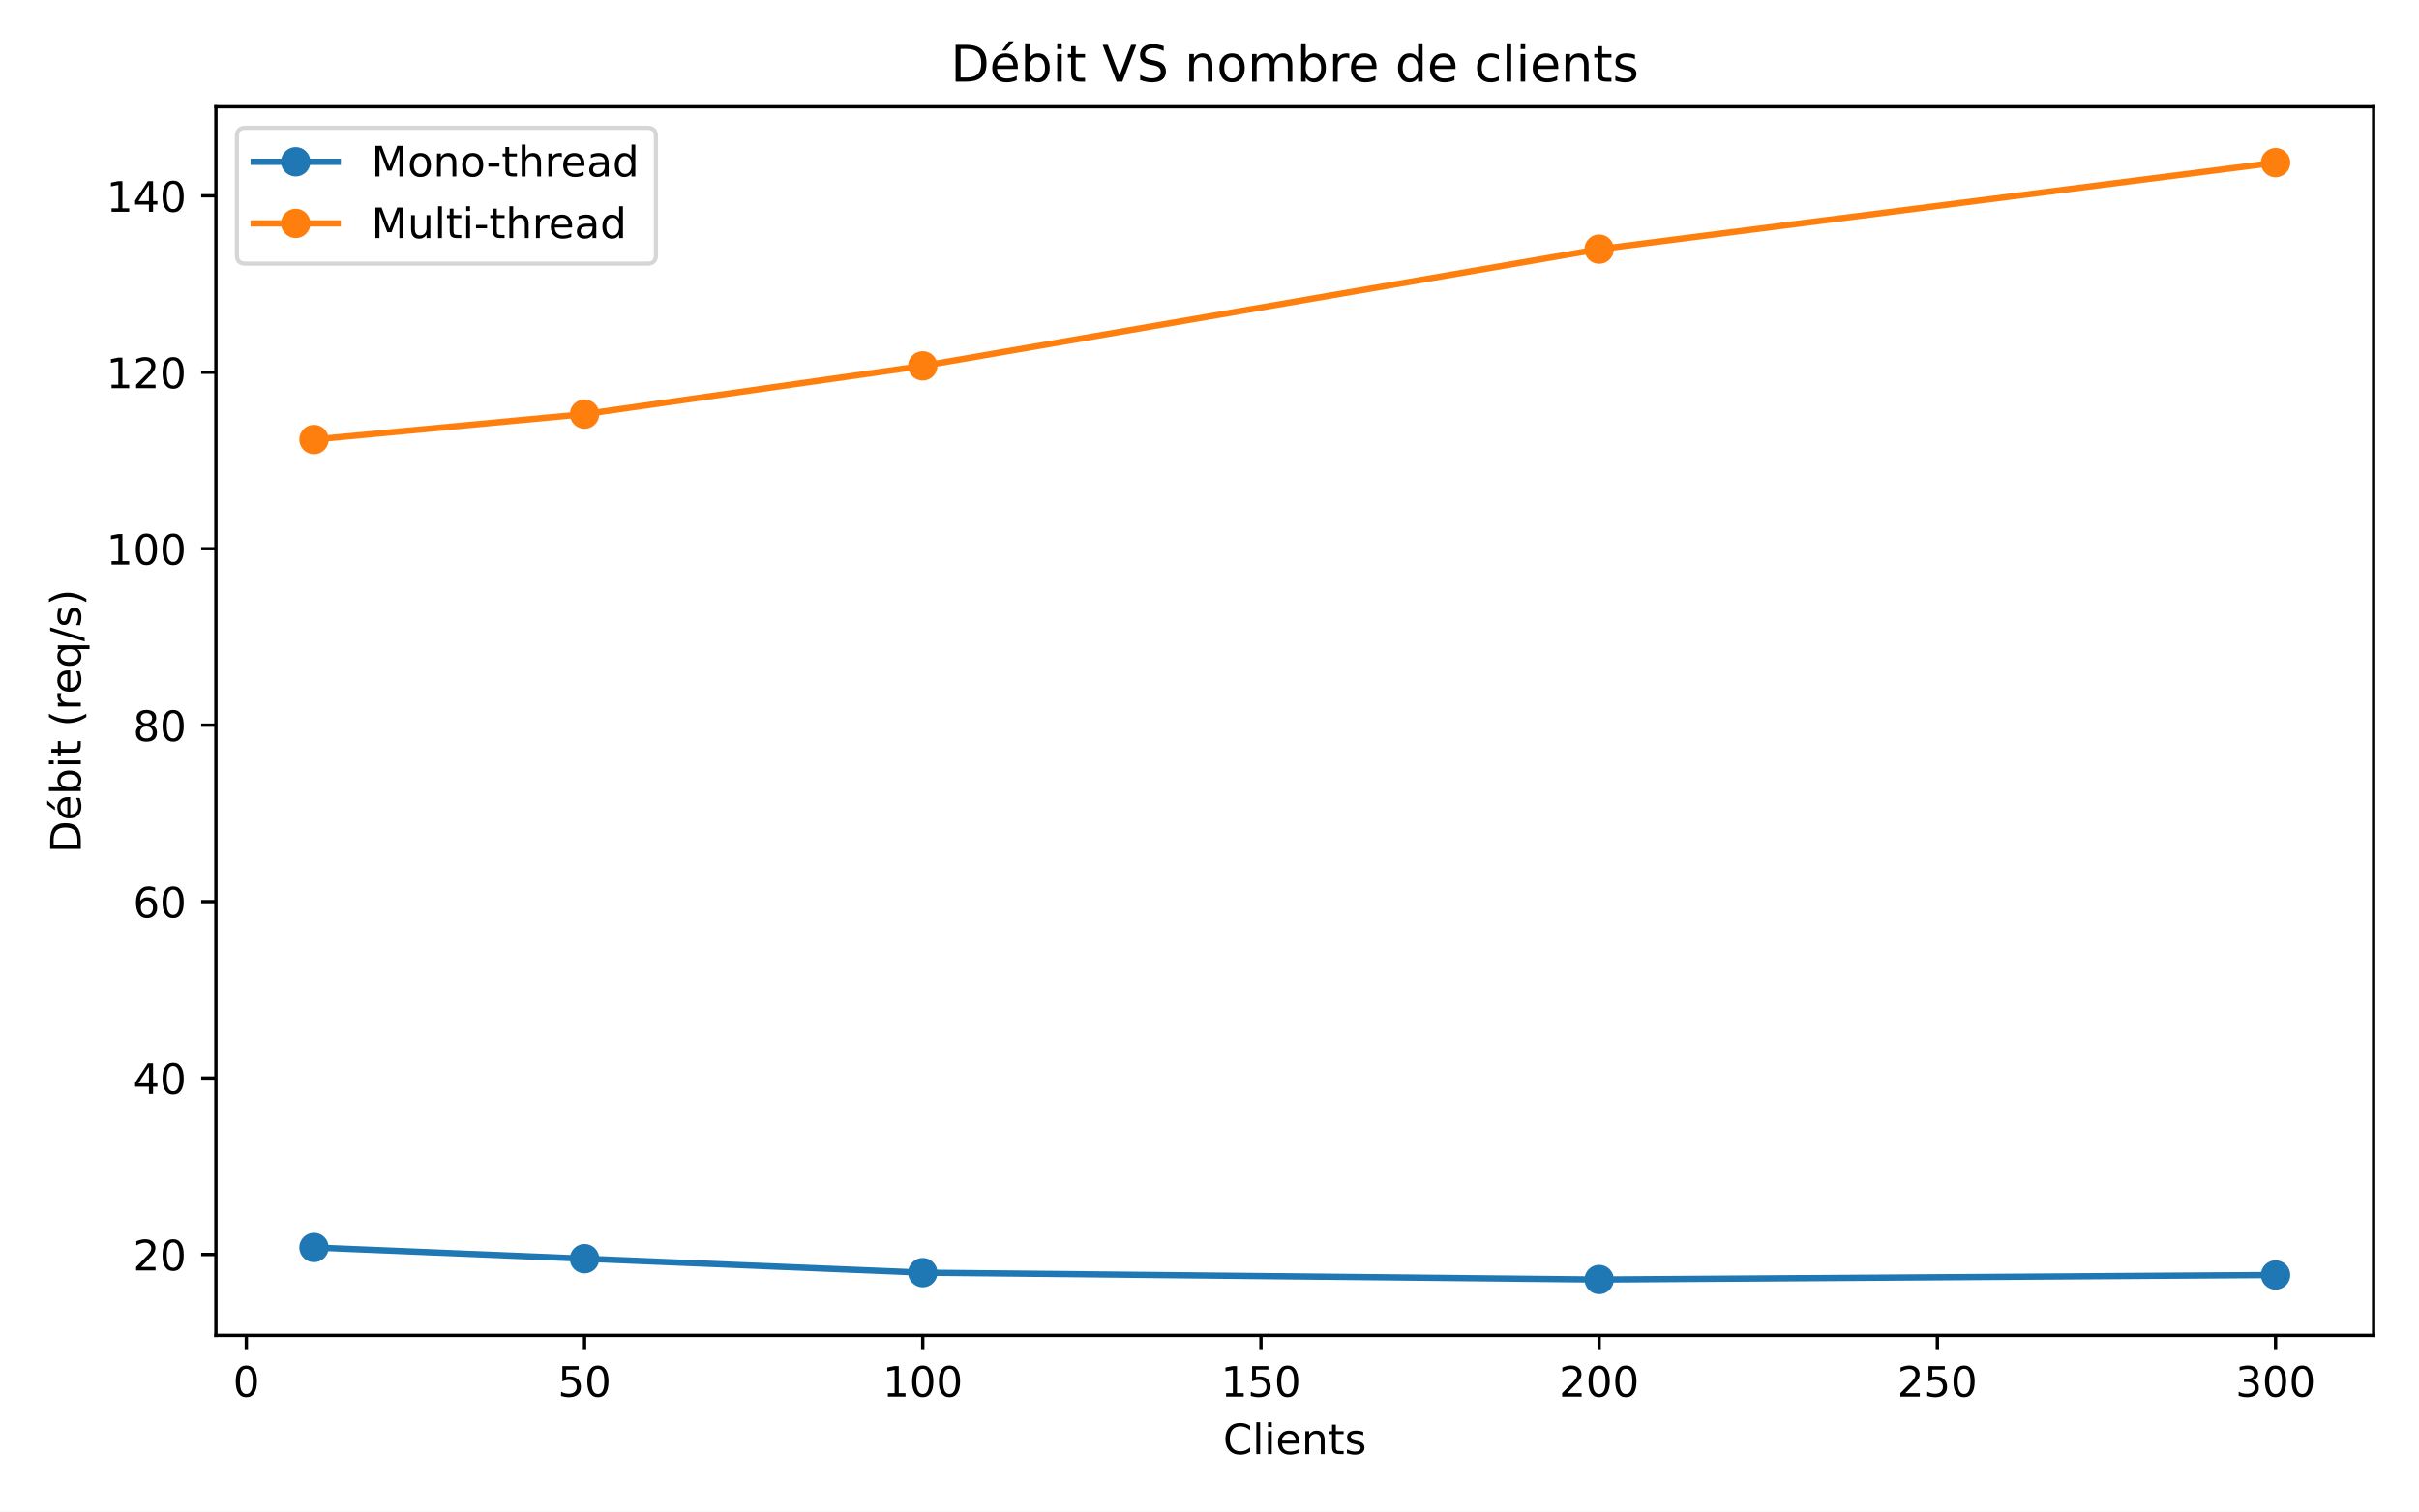
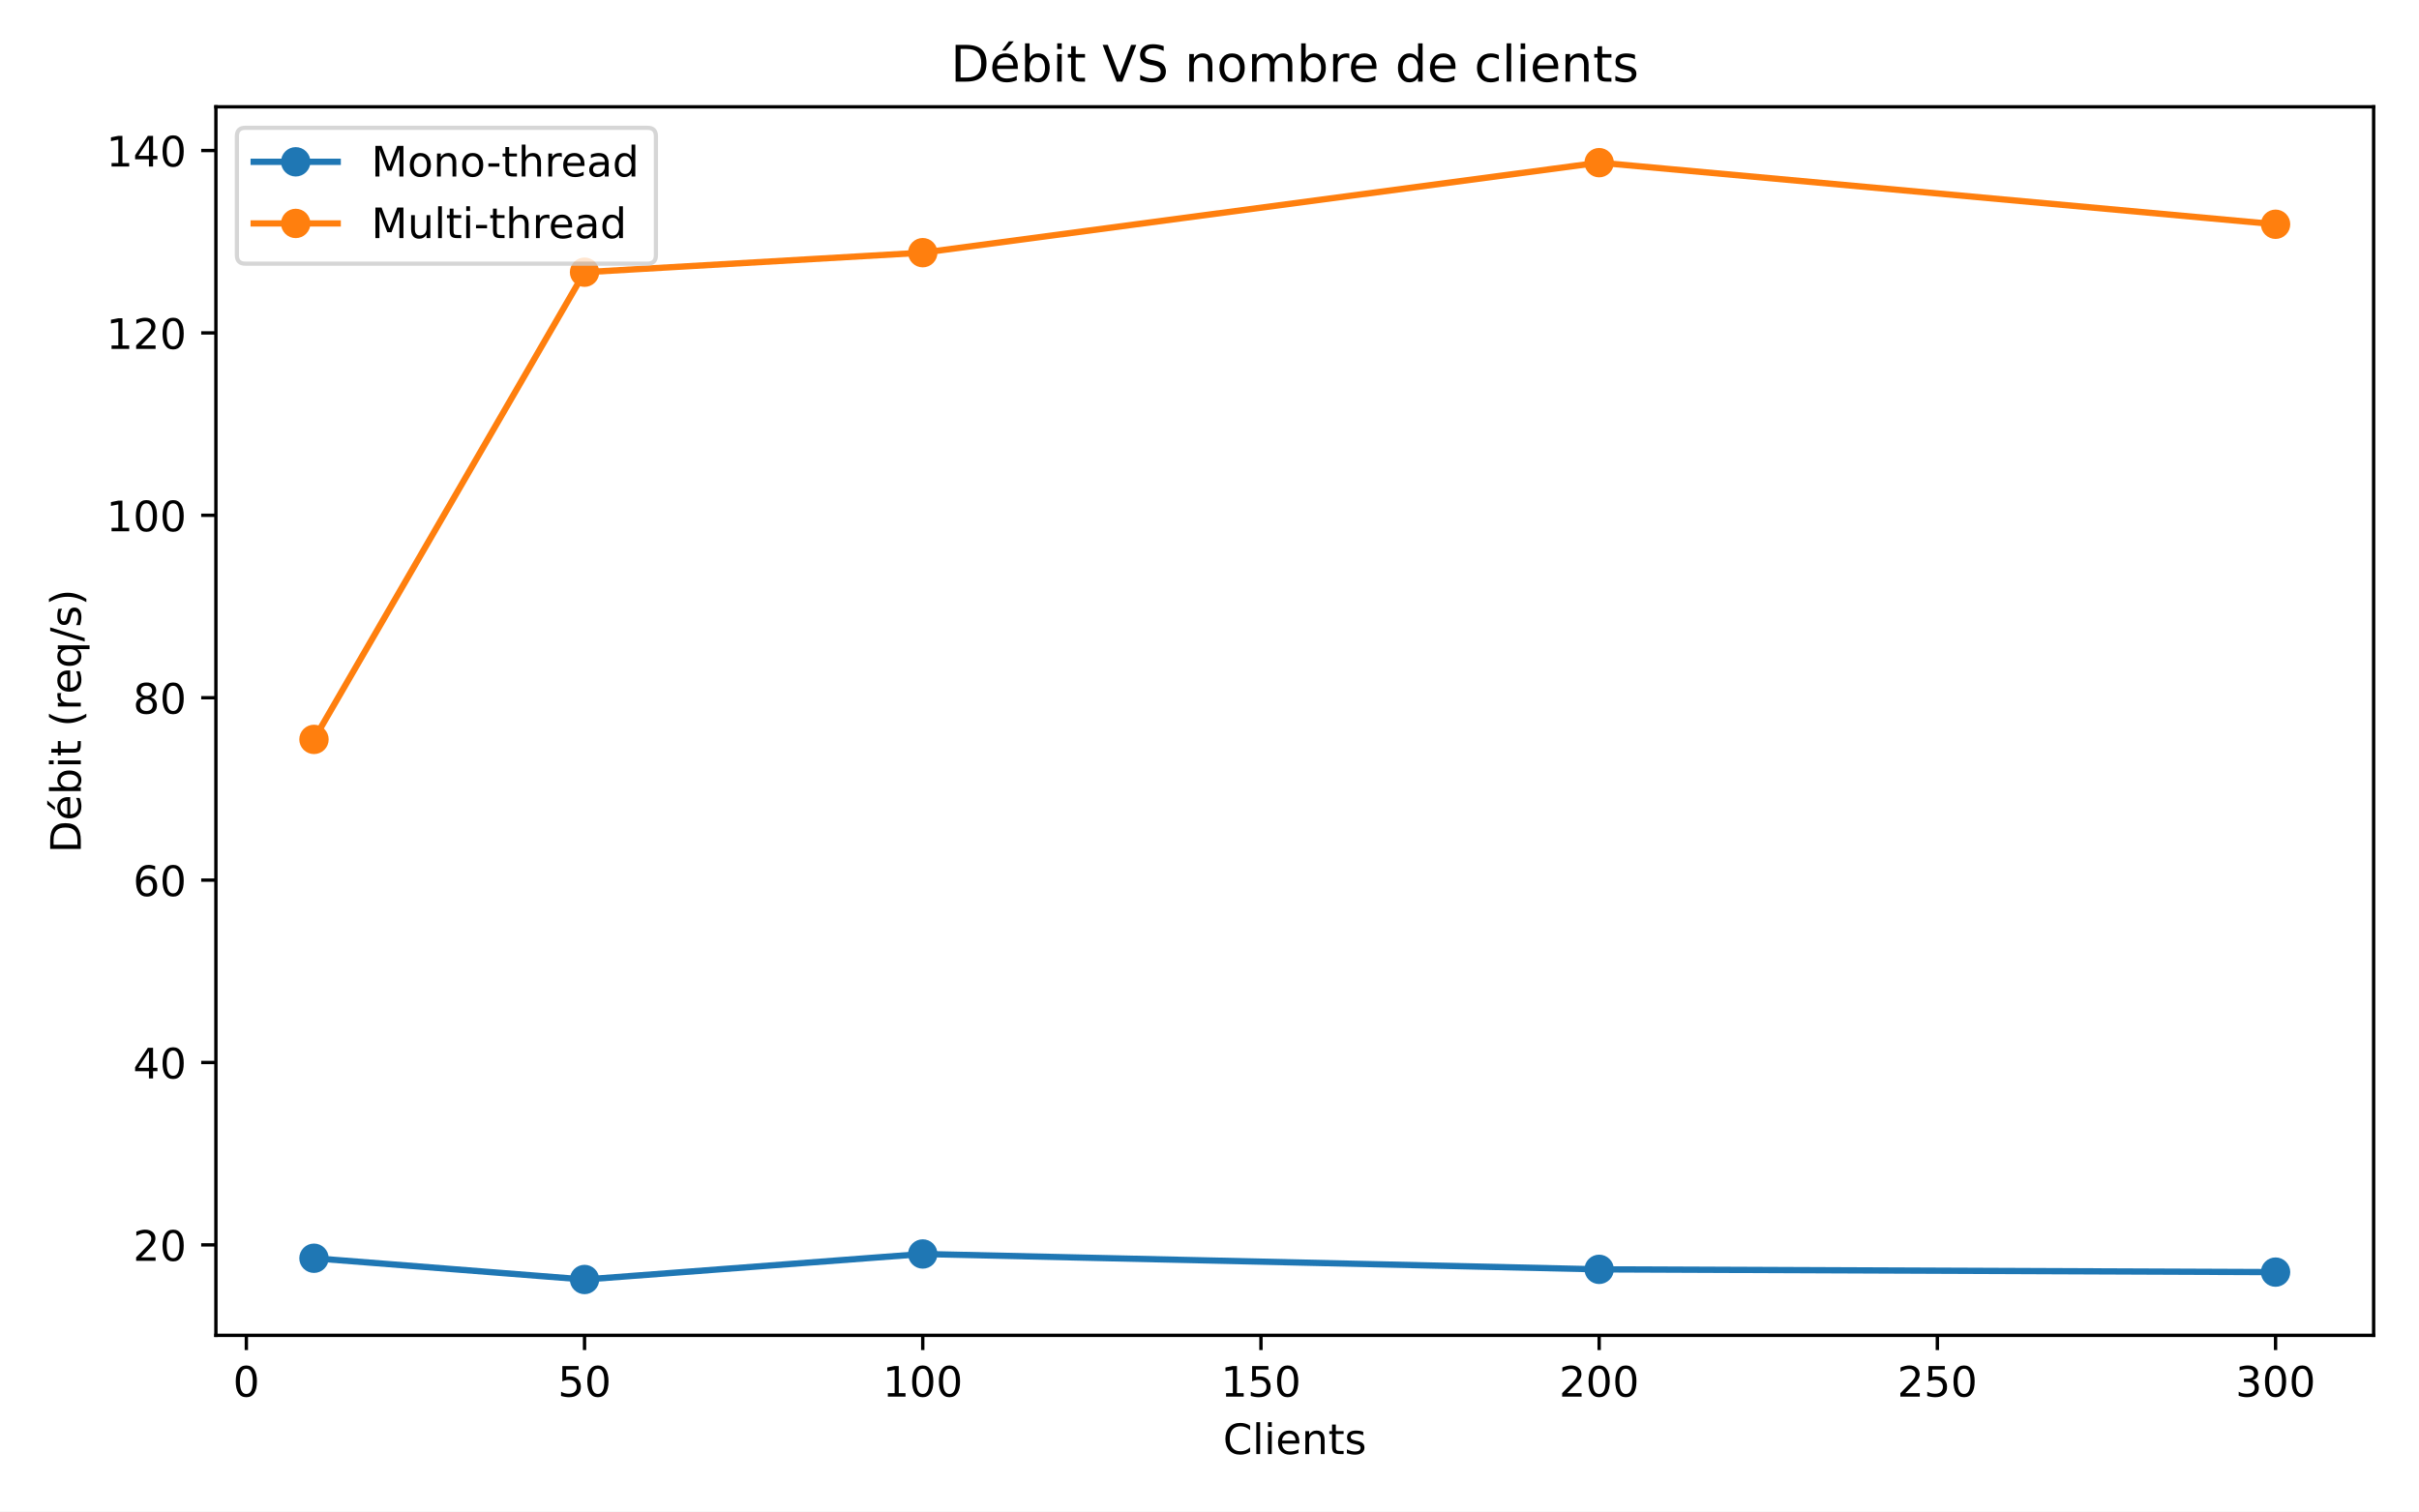
<svg xmlns="http://www.w3.org/2000/svg" xmlns:xlink="http://www.w3.org/1999/xlink" width="576pt" height="360pt" viewBox="0 0 576 360" version="1.1">
  <defs>
    <style type="text/css">*{stroke-linejoin: round; stroke-linecap: butt}</style>
  </defs>
  <g id="figure_1">
    <g id="patch_1">
      <path d="M 0 360  L 576 360  L 576 0  L 0 0  z " style="fill: #ffffff" />
    </g>
    <g id="axes_1">
      <g id="patch_2">
        <path d="M 51.41 318.04  L 565.2 318.04  L 565.2 25.44  L 51.41 25.44  z " style="fill: #ffffff" />
      </g>
      <g id="matplotlib.axis_1">
        <g id="xtick_1">
          <g id="line2d_1">
            <defs>
-               <path id="m6c092dabff" d="M 0 0  L 0 3.5  " style="stroke: #000000; stroke-width: 0.8" />
-             </defs>
-             <g>
-               <use xlink:href="#m6c092dabff" x="58.658" y="318.04" style="stroke: #000000; stroke-width: 0.8" />
+               <path id="ma34244d87f" d="M 0 0  L 0 3.5  " style="stroke: #000000; stroke-width: 0.8" />
+             </defs>
+             <g>
+               <use xlink:href="#ma34244d87f" x="58.658" y="318.04" style="stroke: #000000; stroke-width: 0.8" />
            </g>
          </g>
          <g id="text_1">
            <g transform="translate(55.47657 332.6384) scale(0.1 -0.1)">
              <defs>
                <path id="DejaVuSans-30" d="M 2034 4250  Q 1547 4250 1301 3770  Q 1056 3291 1056 2328  Q 1056 1369 1301 889  Q 1547 409 2034 409  Q 2525 409 2770 889  Q 3016 1369 3016 2328  Q 3016 3291 2770 3770  Q 2525 4250 2034 4250  z M 2034 4750  Q 2819 4750 3233 4129  Q 3647 3509 3647 2328  Q 3647 1150 3233 529  Q 2819 -91 2034 -91  Q 1250 -91 836 529  Q 422 1150 422 2328  Q 422 3509 836 4129  Q 1250 4750 2034 4750  z " transform="scale(0.015625)" />
              </defs>
              <use xlink:href="#DejaVuSans-30" />
            </g>
          </g>
        </g>
        <g id="xtick_2">
          <g id="line2d_2">
            <g>
-               <use xlink:href="#m6c092dabff" x="139.189" y="318.04" style="stroke: #000000; stroke-width: 0.8" />
+               <use xlink:href="#ma34244d87f" x="139.189" y="318.04" style="stroke: #000000; stroke-width: 0.8" />
            </g>
          </g>
          <g id="text_2">
            <g transform="translate(132.8267 332.6384) scale(0.1 -0.1)">
              <defs>
                <path id="DejaVuSans-35" d="M 691 4666  L 3169 4666  L 3169 4134  L 1269 4134  L 1269 2991  Q 1406 3038 1543 3061  Q 1681 3084 1819 3084  Q 2600 3084 3056 2656  Q 3513 2228 3513 1497  Q 3513 744 3044 326  Q 2575 -91 1722 -91  Q 1428 -91 1123 -41  Q 819 9 494 109  L 494 744  Q 775 591 1075 516  Q 1375 441 1709 441  Q 2250 441 2565 725  Q 2881 1009 2881 1497  Q 2881 1984 2565 2268  Q 2250 2553 1709 2553  Q 1456 2553 1204 2497  Q 953 2441 691 2322  L 691 4666  z " transform="scale(0.015625)" />
              </defs>
              <use xlink:href="#DejaVuSans-35" />
              <use xlink:href="#DejaVuSans-30" x="63.623" />
            </g>
          </g>
        </g>
        <g id="xtick_3">
          <g id="line2d_3">
            <g>
-               <use xlink:href="#m6c092dabff" x="219.721" y="318.04" style="stroke: #000000; stroke-width: 0.8" />
+               <use xlink:href="#ma34244d87f" x="219.721" y="318.04" style="stroke: #000000; stroke-width: 0.8" />
            </g>
          </g>
          <g id="text_3">
            <g transform="translate(210.1768 332.6384) scale(0.1 -0.1)">
              <defs>
                <path id="DejaVuSans-31" d="M 794 531  L 1825 531  L 1825 4091  L 703 3866  L 703 4441  L 1819 4666  L 2450 4666  L 2450 531  L 3481 531  L 3481 0  L 794 0  L 794 531  z " transform="scale(0.015625)" />
              </defs>
              <use xlink:href="#DejaVuSans-31" />
              <use xlink:href="#DejaVuSans-30" x="63.623" />
              <use xlink:href="#DejaVuSans-30" x="127.246" />
            </g>
          </g>
        </g>
        <g id="xtick_4">
          <g id="line2d_4">
            <g>
-               <use xlink:href="#m6c092dabff" x="300.252" y="318.04" style="stroke: #000000; stroke-width: 0.8" />
+               <use xlink:href="#ma34244d87f" x="300.252" y="318.04" style="stroke: #000000; stroke-width: 0.8" />
            </g>
          </g>
          <g id="text_4">
            <g transform="translate(290.7081 332.6384) scale(0.1 -0.1)">
              <use xlink:href="#DejaVuSans-31" />
              <use xlink:href="#DejaVuSans-35" x="63.623" />
              <use xlink:href="#DejaVuSans-30" x="127.246" />
            </g>
          </g>
        </g>
        <g id="xtick_5">
          <g id="line2d_5">
            <g>
-               <use xlink:href="#m6c092dabff" x="380.783" y="318.04" style="stroke: #000000; stroke-width: 0.8" />
+               <use xlink:href="#ma34244d87f" x="380.783" y="318.04" style="stroke: #000000; stroke-width: 0.8" />
            </g>
          </g>
          <g id="text_5">
            <g transform="translate(371.2395 332.6384) scale(0.1 -0.1)">
              <defs>
                <path id="DejaVuSans-32" d="M 1228 531  L 3431 531  L 3431 0  L 469 0  L 469 531  Q 828 903 1448 1529  Q 2069 2156 2228 2338  Q 2531 2678 2651 2914  Q 2772 3150 2772 3378  Q 2772 3750 2511 3984  Q 2250 4219 1831 4219  Q 1534 4219 1204 4116  Q 875 4013 500 3803  L 500 4441  Q 881 4594 1212 4672  Q 1544 4750 1819 4750  Q 2544 4750 2975 4387  Q 3406 4025 3406 3419  Q 3406 3131 3298 2873  Q 3191 2616 2906 2266  Q 2828 2175 2409 1742  Q 1991 1309 1228 531  z " transform="scale(0.015625)" />
              </defs>
              <use xlink:href="#DejaVuSans-32" />
              <use xlink:href="#DejaVuSans-30" x="63.623" />
              <use xlink:href="#DejaVuSans-30" x="127.246" />
            </g>
          </g>
        </g>
        <g id="xtick_6">
          <g id="line2d_6">
            <g>
-               <use xlink:href="#m6c092dabff" x="461.315" y="318.04" style="stroke: #000000; stroke-width: 0.8" />
+               <use xlink:href="#ma34244d87f" x="461.315" y="318.04" style="stroke: #000000; stroke-width: 0.8" />
            </g>
          </g>
          <g id="text_6">
            <g transform="translate(451.7708 332.6384) scale(0.1 -0.1)">
              <use xlink:href="#DejaVuSans-32" />
              <use xlink:href="#DejaVuSans-35" x="63.623" />
              <use xlink:href="#DejaVuSans-30" x="127.246" />
            </g>
          </g>
        </g>
        <g id="xtick_7">
          <g id="line2d_7">
            <g>
-               <use xlink:href="#m6c092dabff" x="541.846" y="318.04" style="stroke: #000000; stroke-width: 0.8" />
+               <use xlink:href="#ma34244d87f" x="541.846" y="318.04" style="stroke: #000000; stroke-width: 0.8" />
            </g>
          </g>
          <g id="text_7">
            <g transform="translate(532.3022 332.6384) scale(0.1 -0.1)">
              <defs>
                <path id="DejaVuSans-33" d="M 2597 2516  Q 3050 2419 3304 2112  Q 3559 1806 3559 1356  Q 3559 666 3084 287  Q 2609 -91 1734 -91  Q 1441 -91 1130 -33  Q 819 25 488 141  L 488 750  Q 750 597 1062 519  Q 1375 441 1716 441  Q 2309 441 2620 675  Q 2931 909 2931 1356  Q 2931 1769 2642 2001  Q 2353 2234 1838 2234  L 1294 2234  L 1294 2753  L 1863 2753  Q 2328 2753 2575 2939  Q 2822 3125 2822 3475  Q 2822 3834 2567 4026  Q 2313 4219 1838 4219  Q 1578 4219 1281 4162  Q 984 4106 628 3988  L 628 4550  Q 988 4650 1302 4700  Q 1616 4750 1894 4750  Q 2613 4750 3031 4423  Q 3450 4097 3450 3541  Q 3450 3153 3228 2886  Q 3006 2619 2597 2516  z " transform="scale(0.015625)" />
              </defs>
              <use xlink:href="#DejaVuSans-33" />
              <use xlink:href="#DejaVuSans-30" x="63.623" />
              <use xlink:href="#DejaVuSans-30" x="127.246" />
            </g>
          </g>
        </g>
        <g id="text_8">
          <g transform="translate(291.2253 346.3166) scale(0.1 -0.1)">
            <defs>
              <path id="DejaVuSans-43" d="M 4122 4306  L 4122 3641  Q 3803 3938 3442 4084  Q 3081 4231 2675 4231  Q 1875 4231 1450 3742  Q 1025 3253 1025 2328  Q 1025 1406 1450 917  Q 1875 428 2675 428  Q 3081 428 3442 575  Q 3803 722 4122 1019  L 4122 359  Q 3791 134 3420 21  Q 3050 -91 2638 -91  Q 1578 -91 968 557  Q 359 1206 359 2328  Q 359 3453 968 4101  Q 1578 4750 2638 4750  Q 3056 4750 3426 4639  Q 3797 4528 4122 4306  z " transform="scale(0.015625)" />
              <path id="DejaVuSans-6c" d="M 603 4863  L 1178 4863  L 1178 0  L 603 0  L 603 4863  z " transform="scale(0.015625)" />
              <path id="DejaVuSans-69" d="M 603 3500  L 1178 3500  L 1178 0  L 603 0  L 603 3500  z M 603 4863  L 1178 4863  L 1178 4134  L 603 4134  L 603 4863  z " transform="scale(0.015625)" />
              <path id="DejaVuSans-65" d="M 3597 1894  L 3597 1613  L 953 1613  Q 991 1019 1311 708  Q 1631 397 2203 397  Q 2534 397 2845 478  Q 3156 559 3463 722  L 3463 178  Q 3153 47 2828 -22  Q 2503 -91 2169 -91  Q 1331 -91 842 396  Q 353 884 353 1716  Q 353 2575 817 3079  Q 1281 3584 2069 3584  Q 2775 3584 3186 3129  Q 3597 2675 3597 1894  z M 3022 2063  Q 3016 2534 2758 2815  Q 2500 3097 2075 3097  Q 1594 3097 1305 2825  Q 1016 2553 972 2059  L 3022 2063  z " transform="scale(0.015625)" />
              <path id="DejaVuSans-6e" d="M 3513 2113  L 3513 0  L 2938 0  L 2938 2094  Q 2938 2591 2744 2837  Q 2550 3084 2163 3084  Q 1697 3084 1428 2787  Q 1159 2491 1159 1978  L 1159 0  L 581 0  L 581 3500  L 1159 3500  L 1159 2956  Q 1366 3272 1645 3428  Q 1925 3584 2291 3584  Q 2894 3584 3203 3211  Q 3513 2838 3513 2113  z " transform="scale(0.015625)" />
              <path id="DejaVuSans-74" d="M 1172 4494  L 1172 3500  L 2356 3500  L 2356 3053  L 1172 3053  L 1172 1153  Q 1172 725 1289 603  Q 1406 481 1766 481  L 2356 481  L 2356 0  L 1766 0  Q 1100 0 847 248  Q 594 497 594 1153  L 594 3053  L 172 3053  L 172 3500  L 594 3500  L 594 4494  L 1172 4494  z " transform="scale(0.015625)" />
              <path id="DejaVuSans-73" d="M 2834 3397  L 2834 2853  Q 2591 2978 2328 3040  Q 2066 3103 1784 3103  Q 1356 3103 1142 2972  Q 928 2841 928 2578  Q 928 2378 1081 2264  Q 1234 2150 1697 2047  L 1894 2003  Q 2506 1872 2764 1633  Q 3022 1394 3022 966  Q 3022 478 2636 193  Q 2250 -91 1575 -91  Q 1294 -91 989 -36  Q 684 19 347 128  L 347 722  Q 666 556 975 473  Q 1284 391 1588 391  Q 1994 391 2212 530  Q 2431 669 2431 922  Q 2431 1156 2273 1281  Q 2116 1406 1581 1522  L 1381 1569  Q 847 1681 609 1914  Q 372 2147 372 2553  Q 372 3047 722 3315  Q 1072 3584 1716 3584  Q 2034 3584 2315 3537  Q 2597 3491 2834 3397  z " transform="scale(0.015625)" />
            </defs>
            <use xlink:href="#DejaVuSans-43" />
            <use xlink:href="#DejaVuSans-6c" x="69.824" />
            <use xlink:href="#DejaVuSans-69" x="97.607" />
            <use xlink:href="#DejaVuSans-65" x="125.391" />
            <use xlink:href="#DejaVuSans-6e" x="186.914" />
            <use xlink:href="#DejaVuSans-74" x="250.293" />
            <use xlink:href="#DejaVuSans-73" x="289.502" />
          </g>
        </g>
      </g>
      <g id="matplotlib.axis_2">
        <g id="ytick_1">
          <g id="line2d_8">
            <defs>
-               <path id="mff37093690" d="M 0 0  L -3.5 0  " style="stroke: #000000; stroke-width: 0.8" />
-             </defs>
-             <g>
-               <use xlink:href="#mff37093690" x="51.41" y="298.775" style="stroke: #000000; stroke-width: 0.8" />
+               <path id="m7eeaee1a71" d="M 0 0  L -3.5 0  " style="stroke: #000000; stroke-width: 0.8" />
+             </defs>
+             <g>
+               <use xlink:href="#m7eeaee1a71" x="51.41" y="296.49" style="stroke: #000000; stroke-width: 0.8" />
            </g>
          </g>
          <g id="text_9">
-             <g transform="translate(31.685 302.574) scale(0.1 -0.1)">
+             <g transform="translate(31.685 300.2894) scale(0.1 -0.1)">
              <use xlink:href="#DejaVuSans-32" />
              <use xlink:href="#DejaVuSans-30" x="63.623" />
            </g>
          </g>
        </g>
        <g id="ytick_2">
          <g id="line2d_9">
            <g>
-               <use xlink:href="#mff37093690" x="51.41" y="256.752" style="stroke: #000000; stroke-width: 0.8" />
+               <use xlink:href="#m7eeaee1a71" x="51.41" y="253.051" style="stroke: #000000; stroke-width: 0.8" />
            </g>
          </g>
          <g id="text_10">
-             <g transform="translate(31.685 260.5509) scale(0.1 -0.1)">
+             <g transform="translate(31.685 256.85) scale(0.1 -0.1)">
              <defs>
                <path id="DejaVuSans-34" d="M 2419 4116  L 825 1625  L 2419 1625  L 2419 4116  z M 2253 4666  L 3047 4666  L 3047 1625  L 3713 1625  L 3713 1100  L 3047 1100  L 3047 0  L 2419 0  L 2419 1100  L 313 1100  L 313 1709  L 2253 4666  z " transform="scale(0.015625)" />
              </defs>
              <use xlink:href="#DejaVuSans-34" />
              <use xlink:href="#DejaVuSans-30" x="63.623" />
            </g>
          </g>
        </g>
        <g id="ytick_3">
          <g id="line2d_10">
            <g>
-               <use xlink:href="#mff37093690" x="51.41" y="214.729" style="stroke: #000000; stroke-width: 0.8" />
+               <use xlink:href="#m7eeaee1a71" x="51.41" y="209.612" style="stroke: #000000; stroke-width: 0.8" />
            </g>
          </g>
          <g id="text_11">
-             <g transform="translate(31.685 218.5279) scale(0.1 -0.1)">
+             <g transform="translate(31.685 213.4107) scale(0.1 -0.1)">
              <defs>
                <path id="DejaVuSans-36" d="M 2113 2584  Q 1688 2584 1439 2293  Q 1191 2003 1191 1497  Q 1191 994 1439 701  Q 1688 409 2113 409  Q 2538 409 2786 701  Q 3034 994 3034 1497  Q 3034 2003 2786 2293  Q 2538 2584 2113 2584  z M 3366 4563  L 3366 3988  Q 3128 4100 2886 4159  Q 2644 4219 2406 4219  Q 1781 4219 1451 3797  Q 1122 3375 1075 2522  Q 1259 2794 1537 2939  Q 1816 3084 2150 3084  Q 2853 3084 3261 2657  Q 3669 2231 3669 1497  Q 3669 778 3244 343  Q 2819 -91 2113 -91  Q 1303 -91 875 529  Q 447 1150 447 2328  Q 447 3434 972 4092  Q 1497 4750 2381 4750  Q 2619 4750 2861 4703  Q 3103 4656 3366 4563  z " transform="scale(0.015625)" />
              </defs>
              <use xlink:href="#DejaVuSans-36" />
              <use xlink:href="#DejaVuSans-30" x="63.623" />
            </g>
          </g>
        </g>
        <g id="ytick_4">
          <g id="line2d_11">
            <g>
-               <use xlink:href="#mff37093690" x="51.41" y="172.706" style="stroke: #000000; stroke-width: 0.8" />
+               <use xlink:href="#m7eeaee1a71" x="51.41" y="166.172" style="stroke: #000000; stroke-width: 0.8" />
            </g>
          </g>
          <g id="text_12">
-             <g transform="translate(31.685 176.5048) scale(0.1 -0.1)">
+             <g transform="translate(31.685 169.9714) scale(0.1 -0.1)">
              <defs>
                <path id="DejaVuSans-38" d="M 2034 2216  Q 1584 2216 1326 1975  Q 1069 1734 1069 1313  Q 1069 891 1326 650  Q 1584 409 2034 409  Q 2484 409 2743 651  Q 3003 894 3003 1313  Q 3003 1734 2745 1975  Q 2488 2216 2034 2216  z M 1403 2484  Q 997 2584 770 2862  Q 544 3141 544 3541  Q 544 4100 942 4425  Q 1341 4750 2034 4750  Q 2731 4750 3128 4425  Q 3525 4100 3525 3541  Q 3525 3141 3298 2862  Q 3072 2584 2669 2484  Q 3125 2378 3379 2068  Q 3634 1759 3634 1313  Q 3634 634 3220 271  Q 2806 -91 2034 -91  Q 1263 -91 848 271  Q 434 634 434 1313  Q 434 1759 690 2068  Q 947 2378 1403 2484  z M 1172 3481  Q 1172 3119 1398 2916  Q 1625 2713 2034 2713  Q 2441 2713 2670 2916  Q 2900 3119 2900 3481  Q 2900 3844 2670 4047  Q 2441 4250 2034 4250  Q 1625 4250 1398 4047  Q 1172 3844 1172 3481  z " transform="scale(0.015625)" />
              </defs>
              <use xlink:href="#DejaVuSans-38" />
              <use xlink:href="#DejaVuSans-30" x="63.623" />
            </g>
          </g>
        </g>
        <g id="ytick_5">
          <g id="line2d_12">
            <g>
-               <use xlink:href="#mff37093690" x="51.41" y="130.683" style="stroke: #000000; stroke-width: 0.8" />
+               <use xlink:href="#m7eeaee1a71" x="51.41" y="122.733" style="stroke: #000000; stroke-width: 0.8" />
            </g>
          </g>
          <g id="text_13">
-             <g transform="translate(25.3225 134.4817) scale(0.1 -0.1)">
+             <g transform="translate(25.3225 126.5321) scale(0.1 -0.1)">
              <use xlink:href="#DejaVuSans-31" />
              <use xlink:href="#DejaVuSans-30" x="63.623" />
              <use xlink:href="#DejaVuSans-30" x="127.246" />
            </g>
          </g>
        </g>
        <g id="ytick_6">
          <g id="line2d_13">
            <g>
-               <use xlink:href="#mff37093690" x="51.41" y="88.659" style="stroke: #000000; stroke-width: 0.8" />
+               <use xlink:href="#m7eeaee1a71" x="51.41" y="79.294" style="stroke: #000000; stroke-width: 0.8" />
            </g>
          </g>
          <g id="text_14">
-             <g transform="translate(25.3225 92.45868) scale(0.1 -0.1)">
+             <g transform="translate(25.3225 83.0928) scale(0.1 -0.1)">
              <use xlink:href="#DejaVuSans-31" />
              <use xlink:href="#DejaVuSans-32" x="63.623" />
              <use xlink:href="#DejaVuSans-30" x="127.246" />
            </g>
          </g>
        </g>
        <g id="ytick_7">
          <g id="line2d_14">
            <g>
-               <use xlink:href="#mff37093690" x="51.41" y="46.636" style="stroke: #000000; stroke-width: 0.8" />
+               <use xlink:href="#m7eeaee1a71" x="51.41" y="35.854" style="stroke: #000000; stroke-width: 0.8" />
            </g>
          </g>
          <g id="text_15">
-             <g transform="translate(25.3225 50.43563) scale(0.1 -0.1)">
+             <g transform="translate(25.3225 39.65349) scale(0.1 -0.1)">
              <use xlink:href="#DejaVuSans-31" />
              <use xlink:href="#DejaVuSans-34" x="63.623" />
              <use xlink:href="#DejaVuSans-30" x="127.246" />
            </g>
          </g>
        </g>
        <g id="text_16">
          <g transform="translate(19.24281 203.1634) rotate(-90) scale(0.1 -0.1)">
            <defs>
              <path id="DejaVuSans-44" d="M 1259 4147  L 1259 519  L 2022 519  Q 2988 519 3436 956  Q 3884 1394 3884 2338  Q 3884 3275 3436 3711  Q 2988 4147 2022 4147  L 1259 4147  z M 628 4666  L 1925 4666  Q 3281 4666 3915 4102  Q 4550 3538 4550 2338  Q 4550 1131 3912 565  Q 3275 0 1925 0  L 628 0  L 628 4666  z " transform="scale(0.015625)" />
              <path id="DejaVuSans-e9" d="M 3597 1894  L 3597 1613  L 953 1613  Q 991 1019 1311 708  Q 1631 397 2203 397  Q 2534 397 2845 478  Q 3156 559 3463 722  L 3463 178  Q 3153 47 2828 -22  Q 2503 -91 2169 -91  Q 1331 -91 842 396  Q 353 884 353 1716  Q 353 2575 817 3079  Q 1281 3584 2069 3584  Q 2775 3584 3186 3129  Q 3597 2675 3597 1894  z M 3022 2063  Q 3016 2534 2758 2815  Q 2500 3097 2075 3097  Q 1594 3097 1305 2825  Q 1016 2553 972 2059  L 3022 2063  z M 2469 5119  L 3091 5119  L 2072 3944  L 1594 3944  L 2469 5119  z " transform="scale(0.015625)" />
              <path id="DejaVuSans-62" d="M 3116 1747  Q 3116 2381 2855 2742  Q 2594 3103 2138 3103  Q 1681 3103 1420 2742  Q 1159 2381 1159 1747  Q 1159 1113 1420 752  Q 1681 391 2138 391  Q 2594 391 2855 752  Q 3116 1113 3116 1747  z M 1159 2969  Q 1341 3281 1617 3432  Q 1894 3584 2278 3584  Q 2916 3584 3314 3078  Q 3713 2572 3713 1747  Q 3713 922 3314 415  Q 2916 -91 2278 -91  Q 1894 -91 1617 61  Q 1341 213 1159 525  L 1159 0  L 581 0  L 581 4863  L 1159 4863  L 1159 2969  z " transform="scale(0.015625)" />
              <path id="DejaVuSans-20" transform="scale(0.015625)" />
              <path id="DejaVuSans-28" d="M 1984 4856  Q 1566 4138 1362 3434  Q 1159 2731 1159 2009  Q 1159 1288 1364 580  Q 1569 -128 1984 -844  L 1484 -844  Q 1016 -109 783 600  Q 550 1309 550 2009  Q 550 2706 781 3412  Q 1013 4119 1484 4856  L 1984 4856  z " transform="scale(0.015625)" />
              <path id="DejaVuSans-72" d="M 2631 2963  Q 2534 3019 2420 3045  Q 2306 3072 2169 3072  Q 1681 3072 1420 2755  Q 1159 2438 1159 1844  L 1159 0  L 581 0  L 581 3500  L 1159 3500  L 1159 2956  Q 1341 3275 1631 3429  Q 1922 3584 2338 3584  Q 2397 3584 2469 3576  Q 2541 3569 2628 3553  L 2631 2963  z " transform="scale(0.015625)" />
              <path id="DejaVuSans-71" d="M 947 1747  Q 947 1113 1208 752  Q 1469 391 1925 391  Q 2381 391 2643 752  Q 2906 1113 2906 1747  Q 2906 2381 2643 2742  Q 2381 3103 1925 3103  Q 1469 3103 1208 2742  Q 947 2381 947 1747  z M 2906 525  Q 2725 213 2448 61  Q 2172 -91 1784 -91  Q 1150 -91 751 415  Q 353 922 353 1747  Q 353 2572 751 3078  Q 1150 3584 1784 3584  Q 2172 3584 2448 3432  Q 2725 3281 2906 2969  L 2906 3500  L 3481 3500  L 3481 -1331  L 2906 -1331  L 2906 525  z " transform="scale(0.015625)" />
              <path id="DejaVuSans-2f" d="M 1625 4666  L 2156 4666  L 531 -594  L 0 -594  L 1625 4666  z " transform="scale(0.015625)" />
              <path id="DejaVuSans-29" d="M 513 4856  L 1013 4856  Q 1481 4119 1714 3412  Q 1947 2706 1947 2009  Q 1947 1309 1714 600  Q 1481 -109 1013 -844  L 513 -844  Q 928 -128 1133 580  Q 1338 1288 1338 2009  Q 1338 2731 1133 3434  Q 928 4138 513 4856  z " transform="scale(0.015625)" />
            </defs>
            <use xlink:href="#DejaVuSans-44" />
            <use xlink:href="#DejaVuSans-e9" x="77.002" />
            <use xlink:href="#DejaVuSans-62" x="138.525" />
            <use xlink:href="#DejaVuSans-69" x="202.002" />
            <use xlink:href="#DejaVuSans-74" x="229.785" />
            <use xlink:href="#DejaVuSans-20" x="268.994" />
            <use xlink:href="#DejaVuSans-28" x="300.781" />
            <use xlink:href="#DejaVuSans-72" x="339.795" />
            <use xlink:href="#DejaVuSans-65" x="378.658" />
            <use xlink:href="#DejaVuSans-71" x="440.182" />
            <use xlink:href="#DejaVuSans-2f" x="503.658" />
            <use xlink:href="#DejaVuSans-73" x="537.35" />
            <use xlink:href="#DejaVuSans-29" x="589.449" />
          </g>
        </g>
      </g>
      <g id="line2d_15">
-         <path d="M 74.764 297.118  L 139.189 299.783  L 219.721 303.106  L 380.783 304.74  L 541.846 303.662  " clip-path="url(#peca6c58d55)" style="fill: none; stroke: #1f77b4; stroke-width: 1.5; stroke-linecap: square" />
+         <path d="M 74.764 299.678  L 139.189 304.74  L 219.721 298.664  L 380.783 302.323  L 541.846 302.981  " clip-path="url(#pa07ee37757)" style="fill: none; stroke: #1f77b4; stroke-width: 1.5; stroke-linecap: square" />
        <defs>
-           <path id="m53fb3a9e4d" d="M 0 3  C 0.796 3 1.559 2.684 2.121 2.121  C 2.684 1.559 3 0.796 3 0  C 3 -0.796 2.684 -1.559 2.121 -2.121  C 1.559 -2.684 0.796 -3 0 -3  C -0.796 -3 -1.559 -2.684 -2.121 -2.121  C -2.684 -1.559 -3 -0.796 -3 0  C -3 0.796 -2.684 1.559 -2.121 2.121  C -1.559 2.684 -0.796 3 0 3  z " style="stroke: #1f77b4" />
+           <path id="m2f6f29dad5" d="M 0 3  C 0.796 3 1.559 2.684 2.121 2.121  C 2.684 1.559 3 0.796 3 0  C 3 -0.796 2.684 -1.559 2.121 -2.121  C 1.559 -2.684 0.796 -3 0 -3  C -0.796 -3 -1.559 -2.684 -2.121 -2.121  C -2.684 -1.559 -3 -0.796 -3 0  C -3 0.796 -2.684 1.559 -2.121 2.121  C -1.559 2.684 -0.796 3 0 3  z " style="stroke: #1f77b4" />
        </defs>
-         <g clip-path="url(#peca6c58d55)">
-           <use xlink:href="#m53fb3a9e4d" x="74.764" y="297.118" style="fill: #1f77b4; stroke: #1f77b4" />
-           <use xlink:href="#m53fb3a9e4d" x="139.189" y="299.783" style="fill: #1f77b4; stroke: #1f77b4" />
-           <use xlink:href="#m53fb3a9e4d" x="219.721" y="303.106" style="fill: #1f77b4; stroke: #1f77b4" />
-           <use xlink:href="#m53fb3a9e4d" x="380.783" y="304.74" style="fill: #1f77b4; stroke: #1f77b4" />
-           <use xlink:href="#m53fb3a9e4d" x="541.846" y="303.662" style="fill: #1f77b4; stroke: #1f77b4" />
+         <g clip-path="url(#pa07ee37757)">
+           <use xlink:href="#m2f6f29dad5" x="74.764" y="299.678" style="fill: #1f77b4; stroke: #1f77b4" />
+           <use xlink:href="#m2f6f29dad5" x="139.189" y="304.74" style="fill: #1f77b4; stroke: #1f77b4" />
+           <use xlink:href="#m2f6f29dad5" x="219.721" y="298.664" style="fill: #1f77b4; stroke: #1f77b4" />
+           <use xlink:href="#m2f6f29dad5" x="380.783" y="302.323" style="fill: #1f77b4; stroke: #1f77b4" />
+           <use xlink:href="#m2f6f29dad5" x="541.846" y="302.981" style="fill: #1f77b4; stroke: #1f77b4" />
        </g>
      </g>
      <g id="line2d_16">
-         <path d="M 74.764 104.671  L 139.189 98.63  L 219.721 87.137  L 380.783 59.342  L 541.846 38.74  " clip-path="url(#peca6c58d55)" style="fill: none; stroke: #ff7f0e; stroke-width: 1.5; stroke-linecap: square" />
+         <path d="M 74.764 176.104  L 139.189 64.829  L 219.721 60.18  L 380.783 38.74  L 541.846 53.413  " clip-path="url(#pa07ee37757)" style="fill: none; stroke: #ff7f0e; stroke-width: 1.5; stroke-linecap: square" />
        <defs>
-           <path id="m887d87bb0c" d="M 0 3  C 0.796 3 1.559 2.684 2.121 2.121  C 2.684 1.559 3 0.796 3 0  C 3 -0.796 2.684 -1.559 2.121 -2.121  C 1.559 -2.684 0.796 -3 0 -3  C -0.796 -3 -1.559 -2.684 -2.121 -2.121  C -2.684 -1.559 -3 -0.796 -3 0  C -3 0.796 -2.684 1.559 -2.121 2.121  C -1.559 2.684 -0.796 3 0 3  z " style="stroke: #ff7f0e" />
+           <path id="m540bb893f5" d="M 0 3  C 0.796 3 1.559 2.684 2.121 2.121  C 2.684 1.559 3 0.796 3 0  C 3 -0.796 2.684 -1.559 2.121 -2.121  C 1.559 -2.684 0.796 -3 0 -3  C -0.796 -3 -1.559 -2.684 -2.121 -2.121  C -2.684 -1.559 -3 -0.796 -3 0  C -3 0.796 -2.684 1.559 -2.121 2.121  C -1.559 2.684 -0.796 3 0 3  z " style="stroke: #ff7f0e" />
        </defs>
-         <g clip-path="url(#peca6c58d55)">
-           <use xlink:href="#m887d87bb0c" x="74.764" y="104.671" style="fill: #ff7f0e; stroke: #ff7f0e" />
-           <use xlink:href="#m887d87bb0c" x="139.189" y="98.63" style="fill: #ff7f0e; stroke: #ff7f0e" />
-           <use xlink:href="#m887d87bb0c" x="219.721" y="87.137" style="fill: #ff7f0e; stroke: #ff7f0e" />
-           <use xlink:href="#m887d87bb0c" x="380.783" y="59.342" style="fill: #ff7f0e; stroke: #ff7f0e" />
-           <use xlink:href="#m887d87bb0c" x="541.846" y="38.74" style="fill: #ff7f0e; stroke: #ff7f0e" />
+         <g clip-path="url(#pa07ee37757)">
+           <use xlink:href="#m540bb893f5" x="74.764" y="176.104" style="fill: #ff7f0e; stroke: #ff7f0e" />
+           <use xlink:href="#m540bb893f5" x="139.189" y="64.829" style="fill: #ff7f0e; stroke: #ff7f0e" />
+           <use xlink:href="#m540bb893f5" x="219.721" y="60.18" style="fill: #ff7f0e; stroke: #ff7f0e" />
+           <use xlink:href="#m540bb893f5" x="380.783" y="38.74" style="fill: #ff7f0e; stroke: #ff7f0e" />
+           <use xlink:href="#m540bb893f5" x="541.846" y="53.413" style="fill: #ff7f0e; stroke: #ff7f0e" />
        </g>
      </g>
      <g id="patch_3">
        <path d="M 51.41 318.04  L 51.41 25.44  " style="fill: none; stroke: #000000; stroke-width: 0.8; stroke-linejoin: miter; stroke-linecap: square" />
      </g>
      <g id="patch_4">
        <path d="M 565.2 318.04  L 565.2 25.44  " style="fill: none; stroke: #000000; stroke-width: 0.8; stroke-linejoin: miter; stroke-linecap: square" />
      </g>
      <g id="patch_5">
        <path d="M 51.41 318.04  L 565.2 318.04  " style="fill: none; stroke: #000000; stroke-width: 0.8; stroke-linejoin: miter; stroke-linecap: square" />
      </g>
      <g id="patch_6">
        <path d="M 51.41 25.44  L 565.2 25.44  " style="fill: none; stroke: #000000; stroke-width: 0.8; stroke-linejoin: miter; stroke-linecap: square" />
      </g>
      <g id="text_17">
        <g transform="translate(226.3675 19.44) scale(0.12 -0.12)">
          <defs>
            <path id="DejaVuSans-56" d="M 1831 0  L 50 4666  L 709 4666  L 2188 738  L 3669 4666  L 4325 4666  L 2547 0  L 1831 0  z " transform="scale(0.015625)" />
            <path id="DejaVuSans-53" d="M 3425 4513  L 3425 3897  Q 3066 4069 2747 4153  Q 2428 4238 2131 4238  Q 1616 4238 1336 4038  Q 1056 3838 1056 3469  Q 1056 3159 1242 3001  Q 1428 2844 1947 2747  L 2328 2669  Q 3034 2534 3370 2195  Q 3706 1856 3706 1288  Q 3706 609 3251 259  Q 2797 -91 1919 -91  Q 1588 -91 1214 -16  Q 841 59 441 206  L 441 856  Q 825 641 1194 531  Q 1563 422 1919 422  Q 2459 422 2753 634  Q 3047 847 3047 1241  Q 3047 1584 2836 1778  Q 2625 1972 2144 2069  L 1759 2144  Q 1053 2284 737 2584  Q 422 2884 422 3419  Q 422 4038 858 4394  Q 1294 4750 2059 4750  Q 2388 4750 2728 4690  Q 3069 4631 3425 4513  z " transform="scale(0.015625)" />
            <path id="DejaVuSans-6f" d="M 1959 3097  Q 1497 3097 1228 2736  Q 959 2375 959 1747  Q 959 1119 1226 758  Q 1494 397 1959 397  Q 2419 397 2687 759  Q 2956 1122 2956 1747  Q 2956 2369 2687 2733  Q 2419 3097 1959 3097  z M 1959 3584  Q 2709 3584 3137 3096  Q 3566 2609 3566 1747  Q 3566 888 3137 398  Q 2709 -91 1959 -91  Q 1206 -91 779 398  Q 353 888 353 1747  Q 353 2609 779 3096  Q 1206 3584 1959 3584  z " transform="scale(0.015625)" />
            <path id="DejaVuSans-6d" d="M 3328 2828  Q 3544 3216 3844 3400  Q 4144 3584 4550 3584  Q 5097 3584 5394 3201  Q 5691 2819 5691 2113  L 5691 0  L 5113 0  L 5113 2094  Q 5113 2597 4934 2840  Q 4756 3084 4391 3084  Q 3944 3084 3684 2787  Q 3425 2491 3425 1978  L 3425 0  L 2847 0  L 2847 2094  Q 2847 2600 2669 2842  Q 2491 3084 2119 3084  Q 1678 3084 1418 2786  Q 1159 2488 1159 1978  L 1159 0  L 581 0  L 581 3500  L 1159 3500  L 1159 2956  Q 1356 3278 1631 3431  Q 1906 3584 2284 3584  Q 2666 3584 2933 3390  Q 3200 3197 3328 2828  z " transform="scale(0.015625)" />
            <path id="DejaVuSans-64" d="M 2906 2969  L 2906 4863  L 3481 4863  L 3481 0  L 2906 0  L 2906 525  Q 2725 213 2448 61  Q 2172 -91 1784 -91  Q 1150 -91 751 415  Q 353 922 353 1747  Q 353 2572 751 3078  Q 1150 3584 1784 3584  Q 2172 3584 2448 3432  Q 2725 3281 2906 2969  z M 947 1747  Q 947 1113 1208 752  Q 1469 391 1925 391  Q 2381 391 2643 752  Q 2906 1113 2906 1747  Q 2906 2381 2643 2742  Q 2381 3103 1925 3103  Q 1469 3103 1208 2742  Q 947 2381 947 1747  z " transform="scale(0.015625)" />
            <path id="DejaVuSans-63" d="M 3122 3366  L 3122 2828  Q 2878 2963 2633 3030  Q 2388 3097 2138 3097  Q 1578 3097 1268 2742  Q 959 2388 959 1747  Q 959 1106 1268 751  Q 1578 397 2138 397  Q 2388 397 2633 464  Q 2878 531 3122 666  L 3122 134  Q 2881 22 2623 -34  Q 2366 -91 2075 -91  Q 1284 -91 818 406  Q 353 903 353 1747  Q 353 2603 823 3093  Q 1294 3584 2113 3584  Q 2378 3584 2631 3529  Q 2884 3475 3122 3366  z " transform="scale(0.015625)" />
          </defs>
          <use xlink:href="#DejaVuSans-44" />
          <use xlink:href="#DejaVuSans-e9" x="77.002" />
          <use xlink:href="#DejaVuSans-62" x="138.525" />
          <use xlink:href="#DejaVuSans-69" x="202.002" />
          <use xlink:href="#DejaVuSans-74" x="229.785" />
          <use xlink:href="#DejaVuSans-20" x="268.994" />
          <use xlink:href="#DejaVuSans-56" x="300.781" />
          <use xlink:href="#DejaVuSans-53" x="369.189" />
          <use xlink:href="#DejaVuSans-20" x="432.666" />
          <use xlink:href="#DejaVuSans-6e" x="464.453" />
          <use xlink:href="#DejaVuSans-6f" x="527.832" />
          <use xlink:href="#DejaVuSans-6d" x="589.014" />
          <use xlink:href="#DejaVuSans-62" x="686.426" />
          <use xlink:href="#DejaVuSans-72" x="749.902" />
          <use xlink:href="#DejaVuSans-65" x="788.766" />
          <use xlink:href="#DejaVuSans-20" x="850.289" />
          <use xlink:href="#DejaVuSans-64" x="882.076" />
          <use xlink:href="#DejaVuSans-65" x="945.553" />
          <use xlink:href="#DejaVuSans-20" x="1007.076" />
          <use xlink:href="#DejaVuSans-63" x="1038.863" />
          <use xlink:href="#DejaVuSans-6c" x="1093.844" />
          <use xlink:href="#DejaVuSans-69" x="1121.627" />
          <use xlink:href="#DejaVuSans-65" x="1149.41" />
          <use xlink:href="#DejaVuSans-6e" x="1210.934" />
          <use xlink:href="#DejaVuSans-74" x="1274.312" />
          <use xlink:href="#DejaVuSans-73" x="1313.521" />
        </g>
      </g>
      <g id="legend_1">
        <g id="patch_7">
          <path d="M 58.41 62.796  L 154.182 62.796  Q 156.182 62.796 156.182 60.796  L 156.182 32.44  Q 156.182 30.44 154.182 30.44  L 58.41 30.44  Q 56.41 30.44 56.41 32.44  L 56.41 60.796  Q 56.41 62.796 58.41 62.796  z " style="fill: #ffffff; opacity: 0.8; stroke: #cccccc; stroke-linejoin: miter" />
        </g>
        <g id="line2d_17">
          <path d="M 60.41 38.538  L 70.41 38.538  L 80.41 38.538  " style="fill: none; stroke: #1f77b4; stroke-width: 1.5; stroke-linecap: square" />
          <g>
-             <use xlink:href="#m53fb3a9e4d" x="70.41" y="38.538" style="fill: #1f77b4; stroke: #1f77b4" />
+             <use xlink:href="#m2f6f29dad5" x="70.41" y="38.538" style="fill: #1f77b4; stroke: #1f77b4" />
          </g>
        </g>
        <g id="text_18">
          <g transform="translate(88.41 42.03844) scale(0.1 -0.1)">
            <defs>
              <path id="DejaVuSans-4d" d="M 628 4666  L 1569 4666  L 2759 1491  L 3956 4666  L 4897 4666  L 4897 0  L 4281 0  L 4281 4097  L 3078 897  L 2444 897  L 1241 4097  L 1241 0  L 628 0  L 628 4666  z " transform="scale(0.015625)" />
              <path id="DejaVuSans-2d" d="M 313 2009  L 1997 2009  L 1997 1497  L 313 1497  L 313 2009  z " transform="scale(0.015625)" />
              <path id="DejaVuSans-68" d="M 3513 2113  L 3513 0  L 2938 0  L 2938 2094  Q 2938 2591 2744 2837  Q 2550 3084 2163 3084  Q 1697 3084 1428 2787  Q 1159 2491 1159 1978  L 1159 0  L 581 0  L 581 4863  L 1159 4863  L 1159 2956  Q 1366 3272 1645 3428  Q 1925 3584 2291 3584  Q 2894 3584 3203 3211  Q 3513 2838 3513 2113  z " transform="scale(0.015625)" />
              <path id="DejaVuSans-61" d="M 2194 1759  Q 1497 1759 1228 1600  Q 959 1441 959 1056  Q 959 750 1161 570  Q 1363 391 1709 391  Q 2188 391 2477 730  Q 2766 1069 2766 1631  L 2766 1759  L 2194 1759  z M 3341 1997  L 3341 0  L 2766 0  L 2766 531  Q 2569 213 2275 61  Q 1981 -91 1556 -91  Q 1019 -91 701 211  Q 384 513 384 1019  Q 384 1609 779 1909  Q 1175 2209 1959 2209  L 2766 2209  L 2766 2266  Q 2766 2663 2505 2880  Q 2244 3097 1772 3097  Q 1472 3097 1187 3025  Q 903 2953 641 2809  L 641 3341  Q 956 3463 1253 3523  Q 1550 3584 1831 3584  Q 2591 3584 2966 3190  Q 3341 2797 3341 1997  z " transform="scale(0.015625)" />
            </defs>
            <use xlink:href="#DejaVuSans-4d" />
            <use xlink:href="#DejaVuSans-6f" x="86.279" />
            <use xlink:href="#DejaVuSans-6e" x="147.461" />
            <use xlink:href="#DejaVuSans-6f" x="210.84" />
            <use xlink:href="#DejaVuSans-2d" x="273.896" />
            <use xlink:href="#DejaVuSans-74" x="309.98" />
            <use xlink:href="#DejaVuSans-68" x="349.189" />
            <use xlink:href="#DejaVuSans-72" x="412.568" />
            <use xlink:href="#DejaVuSans-65" x="451.432" />
            <use xlink:href="#DejaVuSans-61" x="512.955" />
            <use xlink:href="#DejaVuSans-64" x="574.234" />
          </g>
        </g>
        <g id="line2d_18">
          <path d="M 60.41 53.217  L 70.41 53.217  L 80.41 53.217  " style="fill: none; stroke: #ff7f0e; stroke-width: 1.5; stroke-linecap: square" />
          <g>
-             <use xlink:href="#m887d87bb0c" x="70.41" y="53.217" style="fill: #ff7f0e; stroke: #ff7f0e" />
+             <use xlink:href="#m540bb893f5" x="70.41" y="53.217" style="fill: #ff7f0e; stroke: #ff7f0e" />
          </g>
        </g>
        <g id="text_19">
          <g transform="translate(88.41 56.71656) scale(0.1 -0.1)">
            <defs>
              <path id="DejaVuSans-75" d="M 544 1381  L 544 3500  L 1119 3500  L 1119 1403  Q 1119 906 1312 657  Q 1506 409 1894 409  Q 2359 409 2629 706  Q 2900 1003 2900 1516  L 2900 3500  L 3475 3500  L 3475 0  L 2900 0  L 2900 538  Q 2691 219 2414 64  Q 2138 -91 1772 -91  Q 1169 -91 856 284  Q 544 659 544 1381  z M 1991 3584  L 1991 3584  z " transform="scale(0.015625)" />
            </defs>
            <use xlink:href="#DejaVuSans-4d" />
            <use xlink:href="#DejaVuSans-75" x="86.279" />
            <use xlink:href="#DejaVuSans-6c" x="149.658" />
            <use xlink:href="#DejaVuSans-74" x="177.441" />
            <use xlink:href="#DejaVuSans-69" x="216.65" />
            <use xlink:href="#DejaVuSans-2d" x="244.434" />
            <use xlink:href="#DejaVuSans-74" x="280.518" />
            <use xlink:href="#DejaVuSans-68" x="319.727" />
            <use xlink:href="#DejaVuSans-72" x="383.105" />
            <use xlink:href="#DejaVuSans-65" x="421.969" />
            <use xlink:href="#DejaVuSans-61" x="483.492" />
            <use xlink:href="#DejaVuSans-64" x="544.771" />
          </g>
        </g>
      </g>
    </g>
  </g>
  <defs>
-     <clipPath id="peca6c58d55">
+     <clipPath id="pa07ee37757">
      <rect x="51.41" y="25.44" width="513.79" height="292.6" />
    </clipPath>
  </defs>
</svg>
